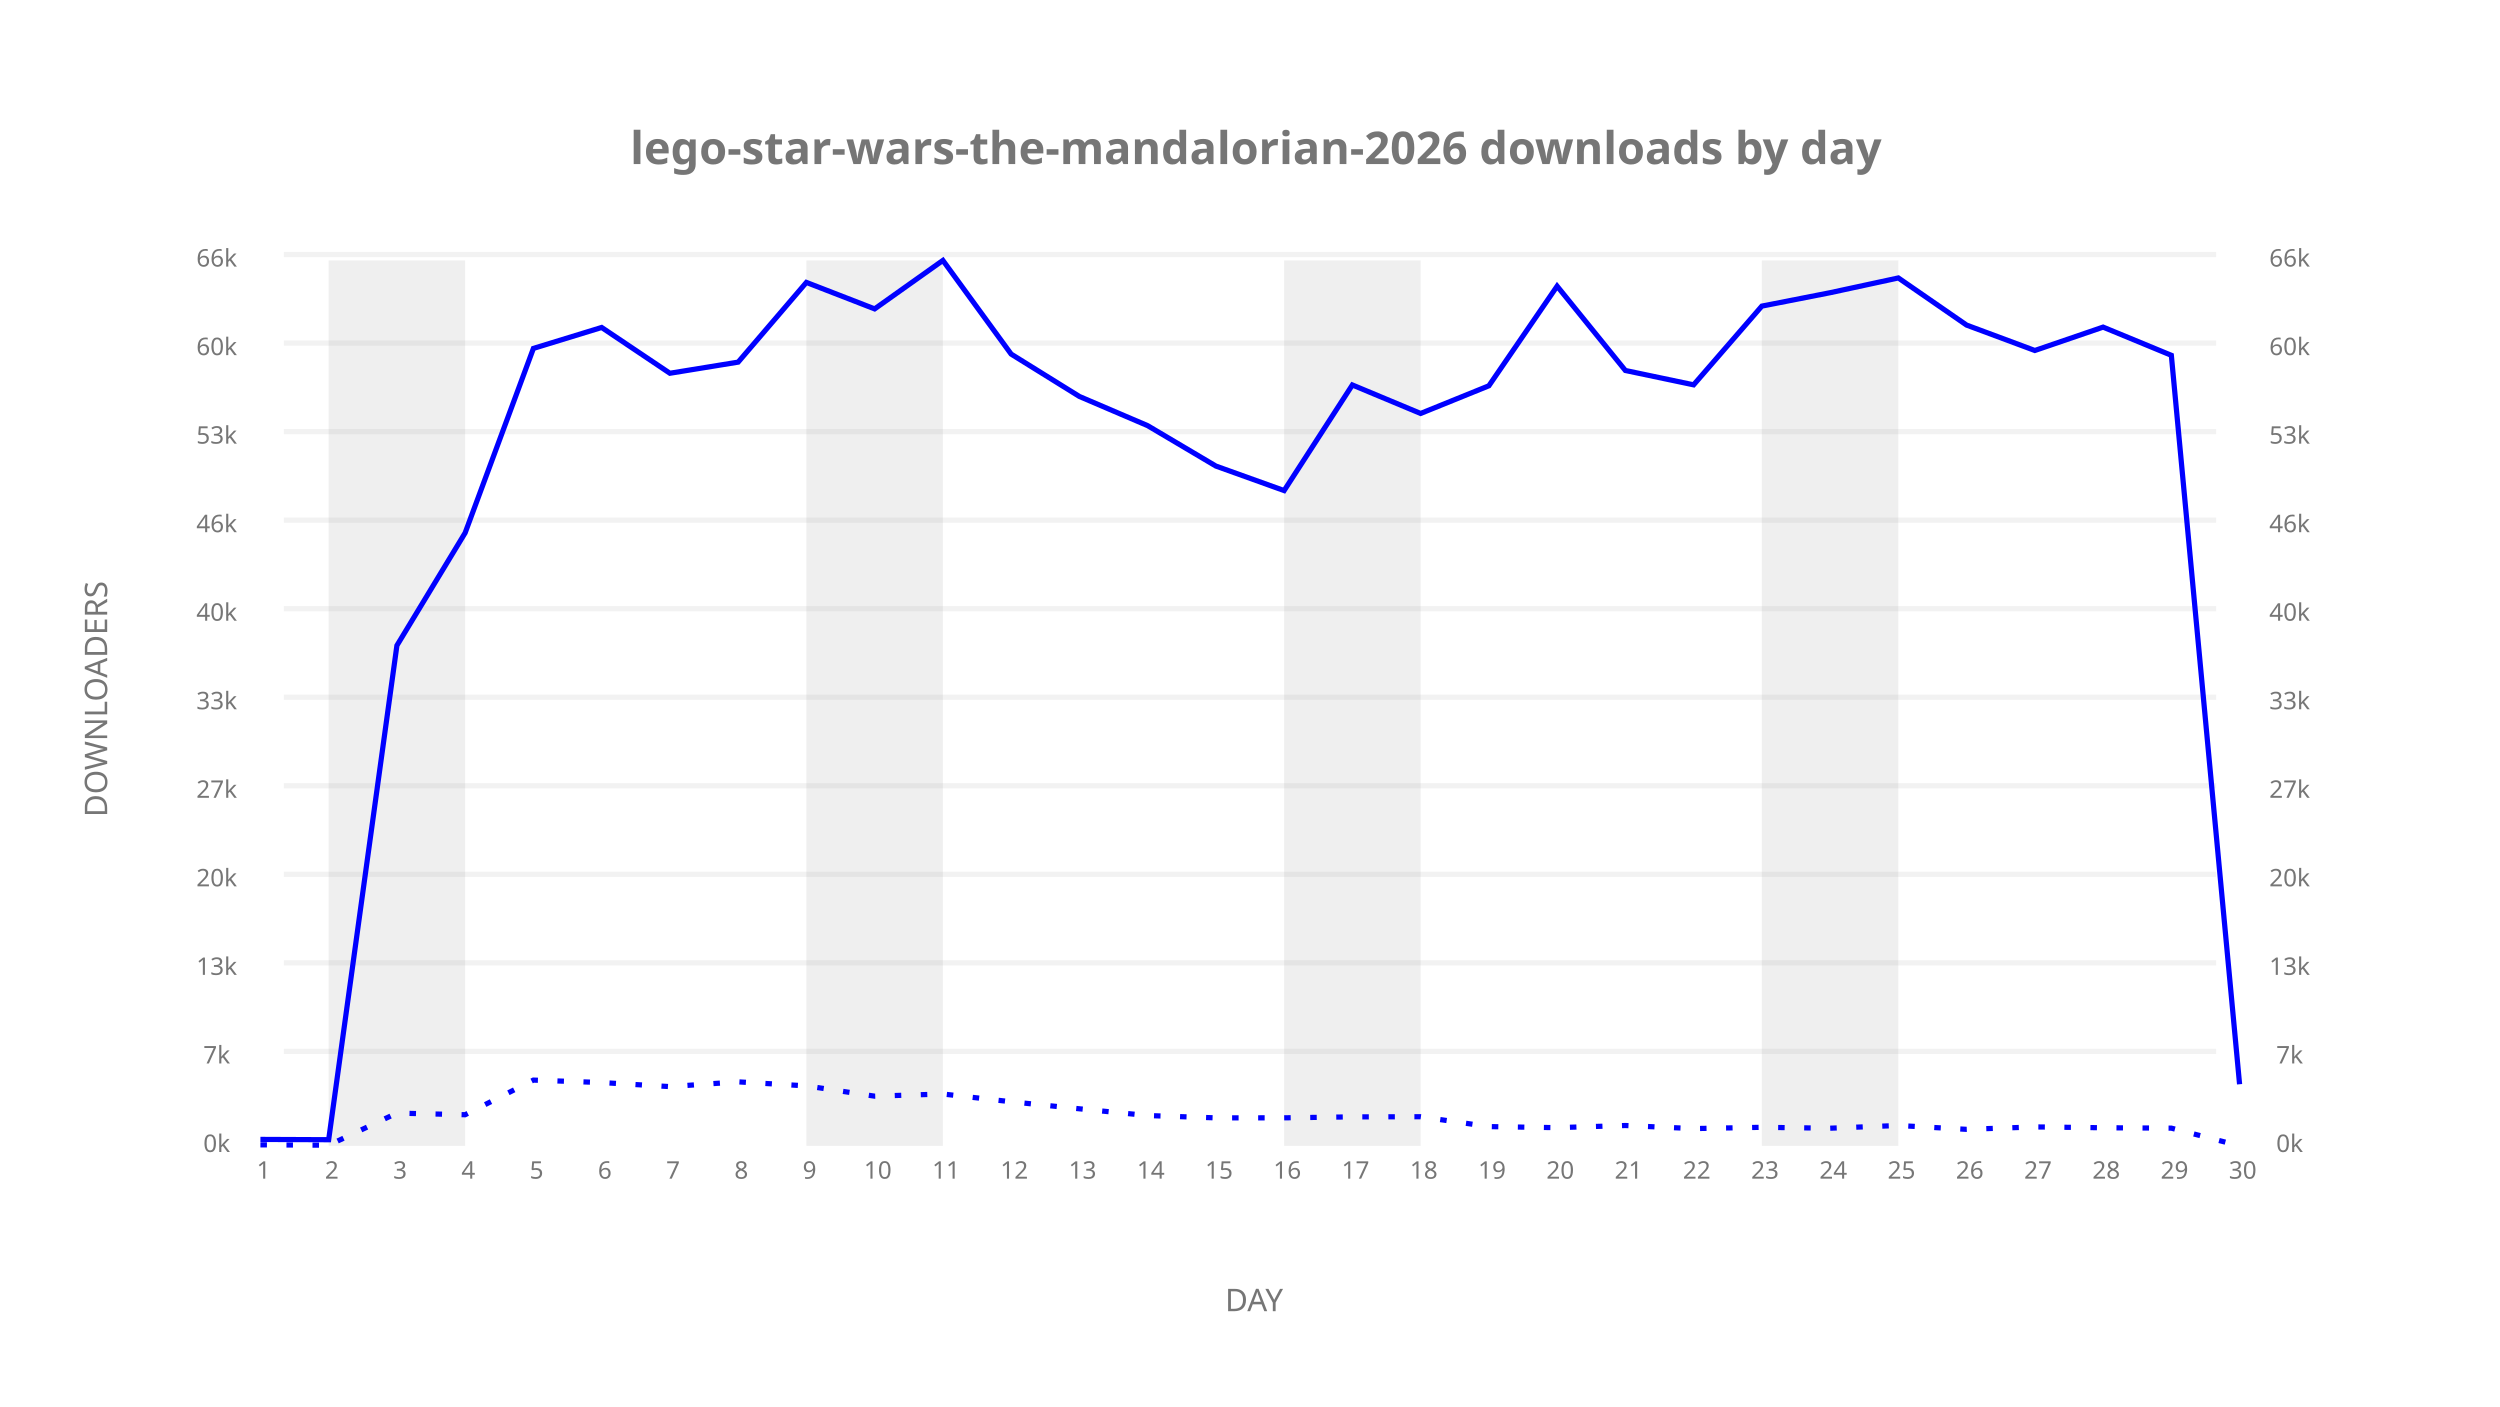
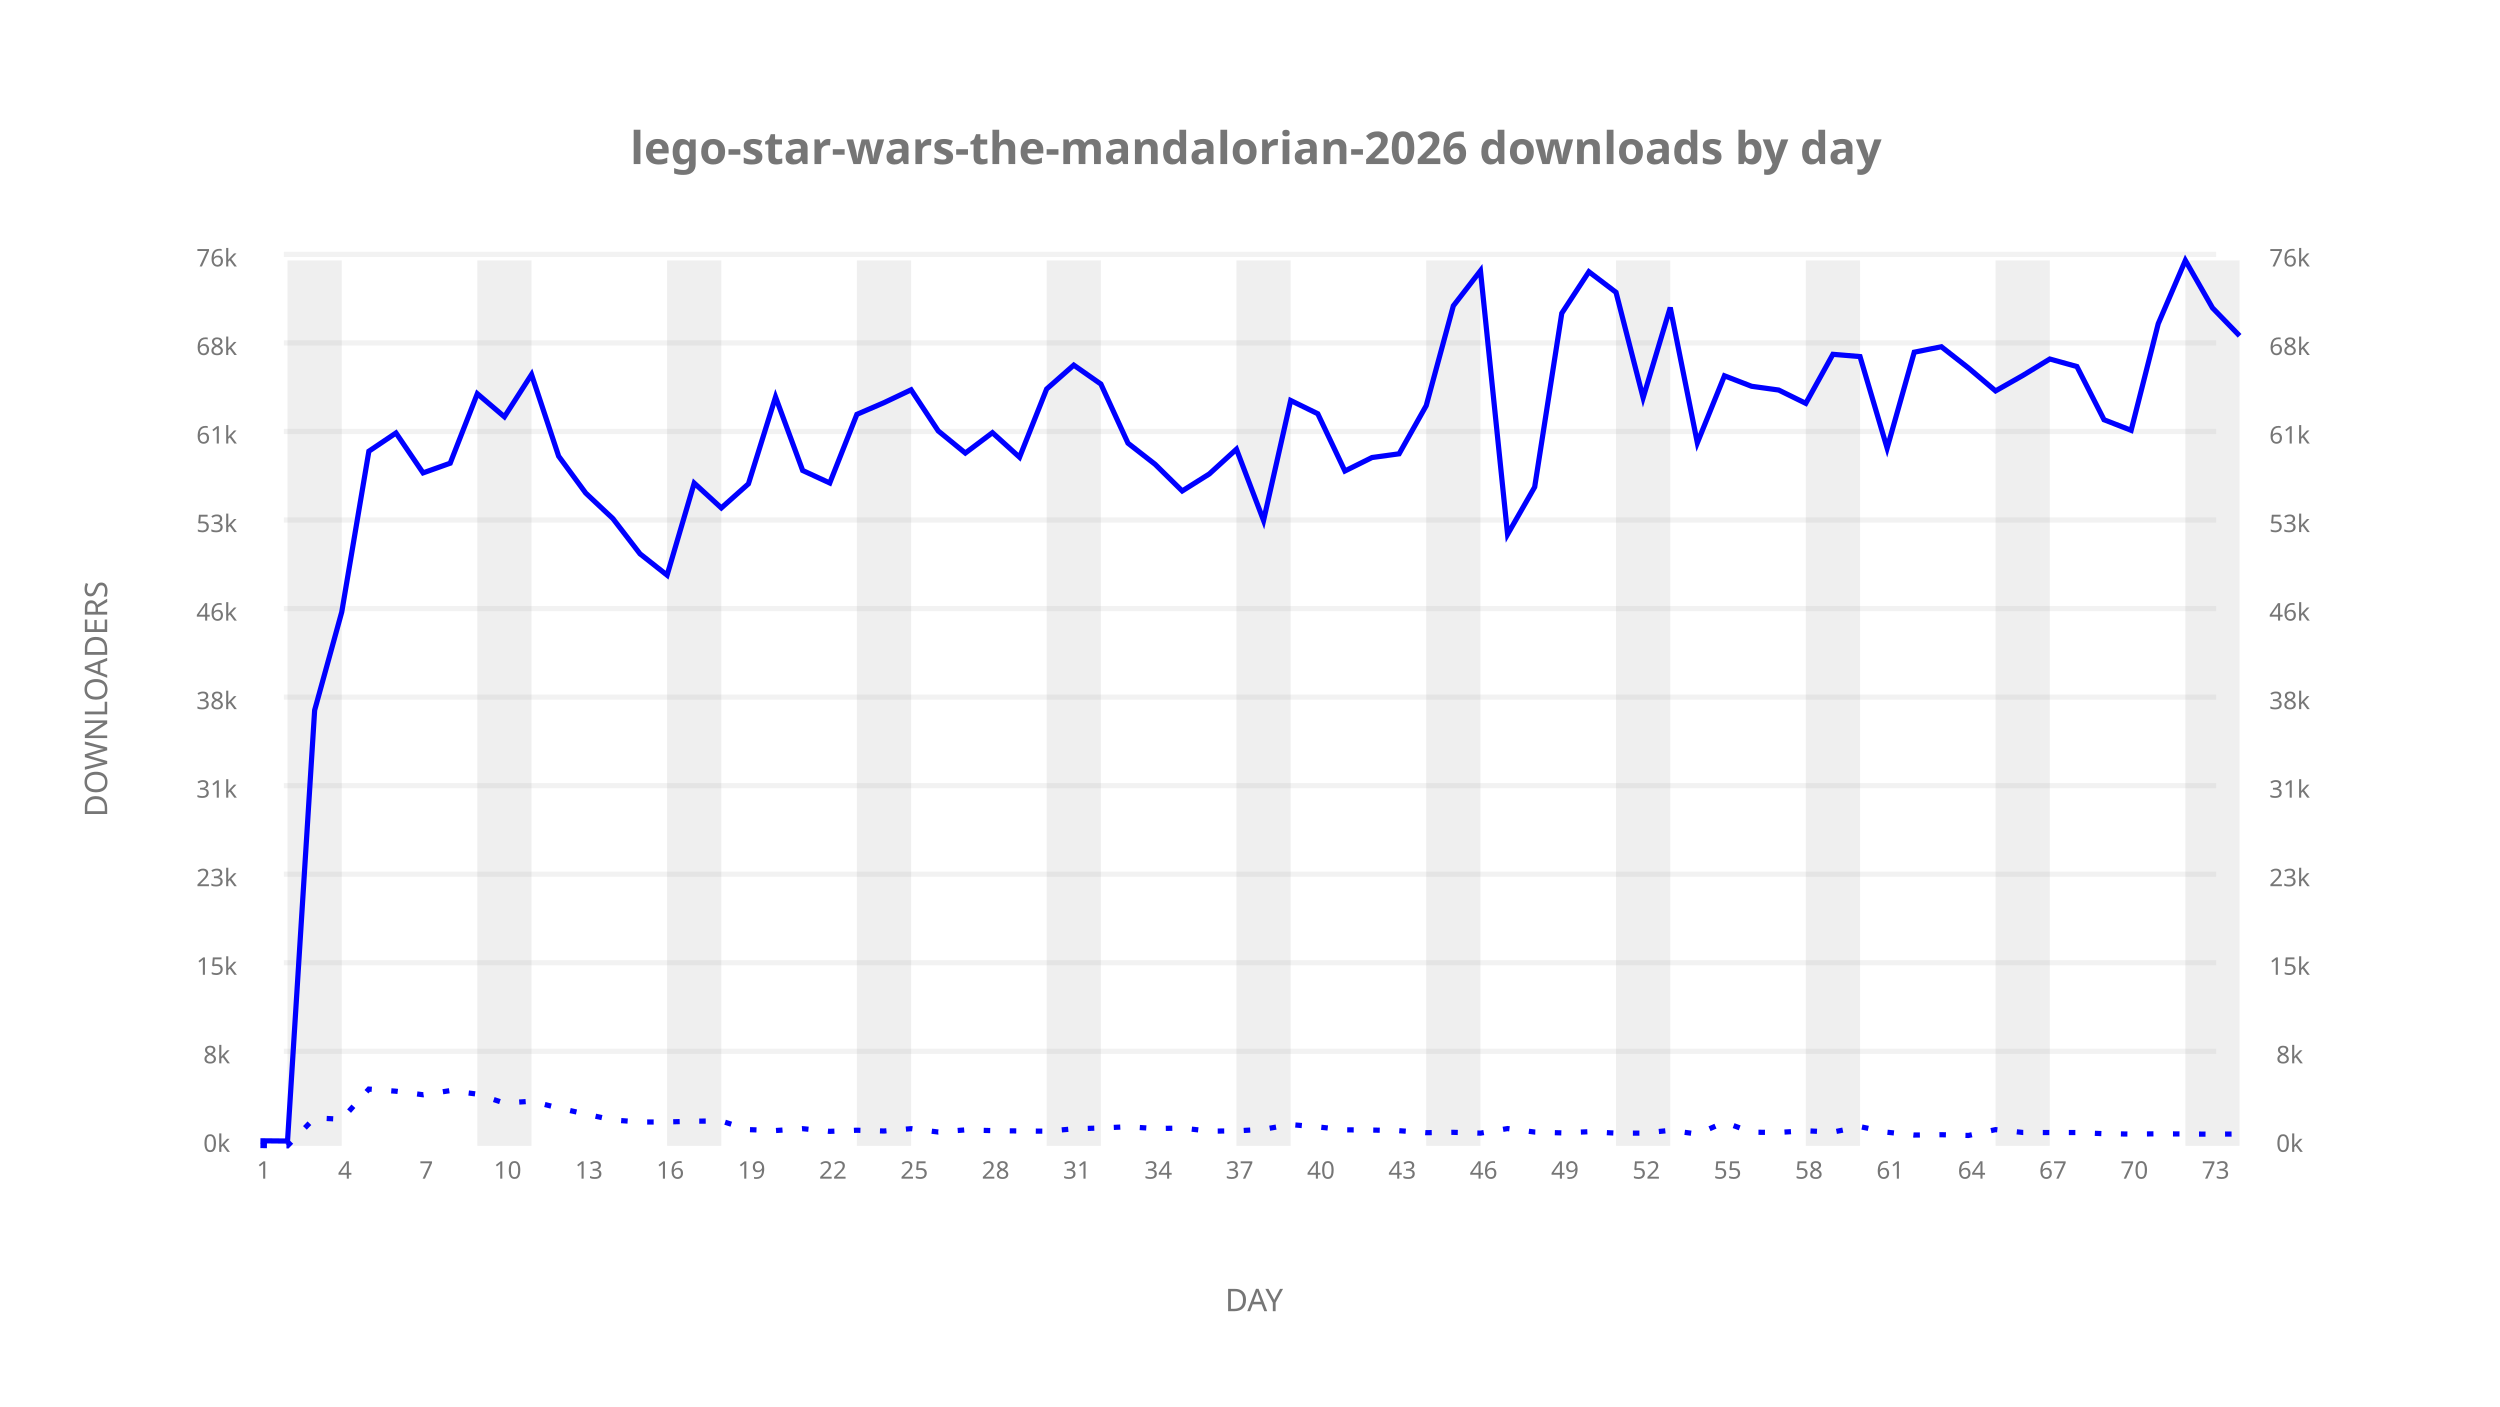
<svg xmlns="http://www.w3.org/2000/svg" xml:space="preserve" id="lego-star-wars-the-mandalorian-2026-downloads-by-day-day" x="0px" y="0px" width="1920px" height="1080px" viewBox="0 0 1920 1080" enable-background="new 0 0 1920 1080" role="img">
  <g id="annotations">
    <text x="960" y="126" font-family="Atkinson Hyperlegible" font-size="26pt" text-anchor="middle" text-align="center" font-weight="600" font-style="normal" style="fill:rgb(118,118,118); fill-opacity:1; stroke:rgb(118,118,118); stroke-opacity:0; stroke-width:0.5"> lego-star-wars-the-mandalorian-2026 downloads by day</text>
    <g id="axes-lines">
      <text x="960" y="1007" font-family="Atkinson Hyperlegible" font-size="18pt" text-anchor="middle" text-align="center" font-weight="500" font-style="normal" style="fill:rgb(118,118,118); fill-opacity:1; stroke:rgb(118,118,118); stroke-opacity:0; stroke-width:0.5"> DAY</text>
      <text x="73" y="540" font-family="Atkinson Hyperlegible" font-size="18pt" text-anchor="middle" text-align="center" dominant-baseline="central" font-weight="500" font-style="normal" style="fill:rgb(118,118,118); fill-opacity:1; stroke:rgb(118,118,118); stroke-opacity:0; stroke-width:0.5" transform="rotate(-90,73,540)"> DOWNLOADERS</text>
    </g>
    <g id="tic-y-label-lines">
-       <line x1="218" y1="807.48" x2="1702" y2="807.48" style="fill:rgb(0,0,255); fill-opacity:0; stroke:rgb(242,242,242); stroke-opacity:1; stroke-width:4" />
-       <line x1="218" y1="739.48" x2="1702" y2="739.48" style="fill:rgb(0,0,255); fill-opacity:0; stroke:rgb(242,242,242); stroke-opacity:1; stroke-width:4" />
-       <line x1="218" y1="671.48" x2="1702" y2="671.48" style="fill:rgb(0,0,255); fill-opacity:0; stroke:rgb(242,242,242); stroke-opacity:1; stroke-width:4" />
-       <line x1="218" y1="603.48" x2="1702" y2="603.48" style="fill:rgb(0,0,255); fill-opacity:0; stroke:rgb(242,242,242); stroke-opacity:1; stroke-width:4" />
-       <line x1="218" y1="535.48" x2="1702" y2="535.48" style="fill:rgb(0,0,255); fill-opacity:0; stroke:rgb(242,242,242); stroke-opacity:1; stroke-width:4" />
-       <line x1="218" y1="467.48" x2="1702" y2="467.48" style="fill:rgb(0,0,255); fill-opacity:0; stroke:rgb(242,242,242); stroke-opacity:1; stroke-width:4" />
-       <line x1="218" y1="399.48" x2="1702" y2="399.48" style="fill:rgb(0,0,255); fill-opacity:0; stroke:rgb(242,242,242); stroke-opacity:1; stroke-width:4" />
-       <line x1="218" y1="331.48" x2="1702" y2="331.48" style="fill:rgb(0,0,255); fill-opacity:0; stroke:rgb(242,242,242); stroke-opacity:1; stroke-width:4" />
-       <line x1="218" y1="263.48" x2="1702" y2="263.48" style="fill:rgb(0,0,255); fill-opacity:0; stroke:rgb(242,242,242); stroke-opacity:1; stroke-width:4" />
-       <line x1="218" y1="195.48" x2="1702" y2="195.48" style="fill:rgb(0,0,255); fill-opacity:0; stroke:rgb(242,242,242); stroke-opacity:1; stroke-width:4" />
+       <line x1="218" y1="807.381" x2="1702" y2="807.381" style="fill:rgb(0,0,255); fill-opacity:0; stroke:rgb(242,242,242); stroke-opacity:1; stroke-width:4" />
+       <line x1="218" y1="739.381" x2="1702" y2="739.381" style="fill:rgb(0,0,255); fill-opacity:0; stroke:rgb(242,242,242); stroke-opacity:1; stroke-width:4" />
+       <line x1="218" y1="671.381" x2="1702" y2="671.381" style="fill:rgb(0,0,255); fill-opacity:0; stroke:rgb(242,242,242); stroke-opacity:1; stroke-width:4" />
+       <line x1="218" y1="603.381" x2="1702" y2="603.381" style="fill:rgb(0,0,255); fill-opacity:0; stroke:rgb(242,242,242); stroke-opacity:1; stroke-width:4" />
+       <line x1="218" y1="535.381" x2="1702" y2="535.381" style="fill:rgb(0,0,255); fill-opacity:0; stroke:rgb(242,242,242); stroke-opacity:1; stroke-width:4" />
+       <line x1="218" y1="467.381" x2="1702" y2="467.381" style="fill:rgb(0,0,255); fill-opacity:0; stroke:rgb(242,242,242); stroke-opacity:1; stroke-width:4" />
+       <line x1="218" y1="399.381" x2="1702" y2="399.381" style="fill:rgb(0,0,255); fill-opacity:0; stroke:rgb(242,242,242); stroke-opacity:1; stroke-width:4" />
+       <line x1="218" y1="331.381" x2="1702" y2="331.381" style="fill:rgb(0,0,255); fill-opacity:0; stroke:rgb(242,242,242); stroke-opacity:1; stroke-width:4" />
+       <line x1="218" y1="263.381" x2="1702" y2="263.381" style="fill:rgb(0,0,255); fill-opacity:0; stroke:rgb(242,242,242); stroke-opacity:1; stroke-width:4" />
+       <line x1="218" y1="195.381" x2="1702" y2="195.381" style="fill:rgb(0,0,255); fill-opacity:0; stroke:rgb(242,242,242); stroke-opacity:1; stroke-width:4" />
    </g>
    <g id="tic-x-labels">
      <text x="200" y="898" font-family="Atkinson Hyperlegible" font-size="14pt" text-anchor="middle" text-align="center" dominant-baseline="central" font-weight="400" font-style="normal" style="fill:rgb(118,118,118); fill-opacity:1; stroke:rgb(118,118,118); stroke-opacity:0; stroke-width:0.5"> 1</text>
-       <text x="252.414" y="898" font-family="Atkinson Hyperlegible" font-size="14pt" text-anchor="middle" text-align="center" dominant-baseline="central" font-weight="400" font-style="normal" style="fill:rgb(118,118,118); fill-opacity:1; stroke:rgb(118,118,118); stroke-opacity:0; stroke-width:0.5"> 2</text>
-       <text x="304.828" y="898" font-family="Atkinson Hyperlegible" font-size="14pt" text-anchor="middle" text-align="center" dominant-baseline="central" font-weight="400" font-style="normal" style="fill:rgb(118,118,118); fill-opacity:1; stroke:rgb(118,118,118); stroke-opacity:0; stroke-width:0.5"> 3</text>
-       <text x="357.241" y="898" font-family="Atkinson Hyperlegible" font-size="14pt" text-anchor="middle" text-align="center" dominant-baseline="central" font-weight="400" font-style="normal" style="fill:rgb(118,118,118); fill-opacity:1; stroke:rgb(118,118,118); stroke-opacity:0; stroke-width:0.5"> 4</text>
-       <text x="409.655" y="898" font-family="Atkinson Hyperlegible" font-size="14pt" text-anchor="middle" text-align="center" dominant-baseline="central" font-weight="400" font-style="normal" style="fill:rgb(118,118,118); fill-opacity:1; stroke:rgb(118,118,118); stroke-opacity:0; stroke-width:0.5"> 5</text>
-       <text x="462.069" y="898" font-family="Atkinson Hyperlegible" font-size="14pt" text-anchor="middle" text-align="center" dominant-baseline="central" font-weight="400" font-style="normal" style="fill:rgb(118,118,118); fill-opacity:1; stroke:rgb(118,118,118); stroke-opacity:0; stroke-width:0.5"> 6</text>
-       <text x="514.483" y="898" font-family="Atkinson Hyperlegible" font-size="14pt" text-anchor="middle" text-align="center" dominant-baseline="central" font-weight="400" font-style="normal" style="fill:rgb(118,118,118); fill-opacity:1; stroke:rgb(118,118,118); stroke-opacity:0; stroke-width:0.5"> 7</text>
-       <text x="566.897" y="898" font-family="Atkinson Hyperlegible" font-size="14pt" text-anchor="middle" text-align="center" dominant-baseline="central" font-weight="400" font-style="normal" style="fill:rgb(118,118,118); fill-opacity:1; stroke:rgb(118,118,118); stroke-opacity:0; stroke-width:0.5"> 8</text>
-       <text x="619.31" y="898" font-family="Atkinson Hyperlegible" font-size="14pt" text-anchor="middle" text-align="center" dominant-baseline="central" font-weight="400" font-style="normal" style="fill:rgb(118,118,118); fill-opacity:1; stroke:rgb(118,118,118); stroke-opacity:0; stroke-width:0.5"> 9</text>
-       <text x="671.724" y="898" font-family="Atkinson Hyperlegible" font-size="14pt" text-anchor="middle" text-align="center" dominant-baseline="central" font-weight="400" font-style="normal" style="fill:rgb(118,118,118); fill-opacity:1; stroke:rgb(118,118,118); stroke-opacity:0; stroke-width:0.5"> 10</text>
-       <text x="724.138" y="898" font-family="Atkinson Hyperlegible" font-size="14pt" text-anchor="middle" text-align="center" dominant-baseline="central" font-weight="400" font-style="normal" style="fill:rgb(118,118,118); fill-opacity:1; stroke:rgb(118,118,118); stroke-opacity:0; stroke-width:0.5"> 11</text>
-       <text x="776.552" y="898" font-family="Atkinson Hyperlegible" font-size="14pt" text-anchor="middle" text-align="center" dominant-baseline="central" font-weight="400" font-style="normal" style="fill:rgb(118,118,118); fill-opacity:1; stroke:rgb(118,118,118); stroke-opacity:0; stroke-width:0.5"> 12</text>
-       <text x="828.966" y="898" font-family="Atkinson Hyperlegible" font-size="14pt" text-anchor="middle" text-align="center" dominant-baseline="central" font-weight="400" font-style="normal" style="fill:rgb(118,118,118); fill-opacity:1; stroke:rgb(118,118,118); stroke-opacity:0; stroke-width:0.5"> 13</text>
-       <text x="881.379" y="898" font-family="Atkinson Hyperlegible" font-size="14pt" text-anchor="middle" text-align="center" dominant-baseline="central" font-weight="400" font-style="normal" style="fill:rgb(118,118,118); fill-opacity:1; stroke:rgb(118,118,118); stroke-opacity:0; stroke-width:0.5"> 14</text>
-       <text x="933.793" y="898" font-family="Atkinson Hyperlegible" font-size="14pt" text-anchor="middle" text-align="center" dominant-baseline="central" font-weight="400" font-style="normal" style="fill:rgb(118,118,118); fill-opacity:1; stroke:rgb(118,118,118); stroke-opacity:0; stroke-width:0.5"> 15</text>
-       <text x="986.207" y="898" font-family="Atkinson Hyperlegible" font-size="14pt" text-anchor="middle" text-align="center" dominant-baseline="central" font-weight="400" font-style="normal" style="fill:rgb(118,118,118); fill-opacity:1; stroke:rgb(118,118,118); stroke-opacity:0; stroke-width:0.5"> 16</text>
-       <text x="1038.621" y="898" font-family="Atkinson Hyperlegible" font-size="14pt" text-anchor="middle" text-align="center" dominant-baseline="central" font-weight="400" font-style="normal" style="fill:rgb(118,118,118); fill-opacity:1; stroke:rgb(118,118,118); stroke-opacity:0; stroke-width:0.5"> 17</text>
-       <text x="1091.034" y="898" font-family="Atkinson Hyperlegible" font-size="14pt" text-anchor="middle" text-align="center" dominant-baseline="central" font-weight="400" font-style="normal" style="fill:rgb(118,118,118); fill-opacity:1; stroke:rgb(118,118,118); stroke-opacity:0; stroke-width:0.5"> 18</text>
-       <text x="1143.448" y="898" font-family="Atkinson Hyperlegible" font-size="14pt" text-anchor="middle" text-align="center" dominant-baseline="central" font-weight="400" font-style="normal" style="fill:rgb(118,118,118); fill-opacity:1; stroke:rgb(118,118,118); stroke-opacity:0; stroke-width:0.5"> 19</text>
-       <text x="1195.862" y="898" font-family="Atkinson Hyperlegible" font-size="14pt" text-anchor="middle" text-align="center" dominant-baseline="central" font-weight="400" font-style="normal" style="fill:rgb(118,118,118); fill-opacity:1; stroke:rgb(118,118,118); stroke-opacity:0; stroke-width:0.5"> 20</text>
-       <text x="1248.276" y="898" font-family="Atkinson Hyperlegible" font-size="14pt" text-anchor="middle" text-align="center" dominant-baseline="central" font-weight="400" font-style="normal" style="fill:rgb(118,118,118); fill-opacity:1; stroke:rgb(118,118,118); stroke-opacity:0; stroke-width:0.5"> 21</text>
-       <text x="1300.69" y="898" font-family="Atkinson Hyperlegible" font-size="14pt" text-anchor="middle" text-align="center" dominant-baseline="central" font-weight="400" font-style="normal" style="fill:rgb(118,118,118); fill-opacity:1; stroke:rgb(118,118,118); stroke-opacity:0; stroke-width:0.5"> 22</text>
-       <text x="1353.103" y="898" font-family="Atkinson Hyperlegible" font-size="14pt" text-anchor="middle" text-align="center" dominant-baseline="central" font-weight="400" font-style="normal" style="fill:rgb(118,118,118); fill-opacity:1; stroke:rgb(118,118,118); stroke-opacity:0; stroke-width:0.5"> 23</text>
-       <text x="1405.517" y="898" font-family="Atkinson Hyperlegible" font-size="14pt" text-anchor="middle" text-align="center" dominant-baseline="central" font-weight="400" font-style="normal" style="fill:rgb(118,118,118); fill-opacity:1; stroke:rgb(118,118,118); stroke-opacity:0; stroke-width:0.5"> 24</text>
-       <text x="1457.931" y="898" font-family="Atkinson Hyperlegible" font-size="14pt" text-anchor="middle" text-align="center" dominant-baseline="central" font-weight="400" font-style="normal" style="fill:rgb(118,118,118); fill-opacity:1; stroke:rgb(118,118,118); stroke-opacity:0; stroke-width:0.5"> 25</text>
-       <text x="1510.345" y="898" font-family="Atkinson Hyperlegible" font-size="14pt" text-anchor="middle" text-align="center" dominant-baseline="central" font-weight="400" font-style="normal" style="fill:rgb(118,118,118); fill-opacity:1; stroke:rgb(118,118,118); stroke-opacity:0; stroke-width:0.5"> 26</text>
-       <text x="1562.759" y="898" font-family="Atkinson Hyperlegible" font-size="14pt" text-anchor="middle" text-align="center" dominant-baseline="central" font-weight="400" font-style="normal" style="fill:rgb(118,118,118); fill-opacity:1; stroke:rgb(118,118,118); stroke-opacity:0; stroke-width:0.5"> 27</text>
-       <text x="1615.172" y="898" font-family="Atkinson Hyperlegible" font-size="14pt" text-anchor="middle" text-align="center" dominant-baseline="central" font-weight="400" font-style="normal" style="fill:rgb(118,118,118); fill-opacity:1; stroke:rgb(118,118,118); stroke-opacity:0; stroke-width:0.5"> 28</text>
-       <text x="1667.586" y="898" font-family="Atkinson Hyperlegible" font-size="14pt" text-anchor="middle" text-align="center" dominant-baseline="central" font-weight="400" font-style="normal" style="fill:rgb(118,118,118); fill-opacity:1; stroke:rgb(118,118,118); stroke-opacity:0; stroke-width:0.5"> 29</text>
-       <text x="1720" y="898" font-family="Atkinson Hyperlegible" font-size="14pt" text-anchor="middle" text-align="center" dominant-baseline="central" font-weight="400" font-style="normal" style="fill:rgb(118,118,118); fill-opacity:1; stroke:rgb(118,118,118); stroke-opacity:0; stroke-width:0.5"> 30</text>
+       <text x="262.466" y="898" font-family="Atkinson Hyperlegible" font-size="14pt" text-anchor="middle" text-align="center" dominant-baseline="central" font-weight="400" font-style="normal" style="fill:rgb(118,118,118); fill-opacity:1; stroke:rgb(118,118,118); stroke-opacity:0; stroke-width:0.5"> 4</text>
+       <text x="324.932" y="898" font-family="Atkinson Hyperlegible" font-size="14pt" text-anchor="middle" text-align="center" dominant-baseline="central" font-weight="400" font-style="normal" style="fill:rgb(118,118,118); fill-opacity:1; stroke:rgb(118,118,118); stroke-opacity:0; stroke-width:0.5"> 7</text>
+       <text x="387.397" y="898" font-family="Atkinson Hyperlegible" font-size="14pt" text-anchor="middle" text-align="center" dominant-baseline="central" font-weight="400" font-style="normal" style="fill:rgb(118,118,118); fill-opacity:1; stroke:rgb(118,118,118); stroke-opacity:0; stroke-width:0.5"> 10</text>
+       <text x="449.863" y="898" font-family="Atkinson Hyperlegible" font-size="14pt" text-anchor="middle" text-align="center" dominant-baseline="central" font-weight="400" font-style="normal" style="fill:rgb(118,118,118); fill-opacity:1; stroke:rgb(118,118,118); stroke-opacity:0; stroke-width:0.5"> 13</text>
+       <text x="512.329" y="898" font-family="Atkinson Hyperlegible" font-size="14pt" text-anchor="middle" text-align="center" dominant-baseline="central" font-weight="400" font-style="normal" style="fill:rgb(118,118,118); fill-opacity:1; stroke:rgb(118,118,118); stroke-opacity:0; stroke-width:0.5"> 16</text>
+       <text x="574.795" y="898" font-family="Atkinson Hyperlegible" font-size="14pt" text-anchor="middle" text-align="center" dominant-baseline="central" font-weight="400" font-style="normal" style="fill:rgb(118,118,118); fill-opacity:1; stroke:rgb(118,118,118); stroke-opacity:0; stroke-width:0.5"> 19</text>
+       <text x="637.26" y="898" font-family="Atkinson Hyperlegible" font-size="14pt" text-anchor="middle" text-align="center" dominant-baseline="central" font-weight="400" font-style="normal" style="fill:rgb(118,118,118); fill-opacity:1; stroke:rgb(118,118,118); stroke-opacity:0; stroke-width:0.5"> 22</text>
+       <text x="699.726" y="898" font-family="Atkinson Hyperlegible" font-size="14pt" text-anchor="middle" text-align="center" dominant-baseline="central" font-weight="400" font-style="normal" style="fill:rgb(118,118,118); fill-opacity:1; stroke:rgb(118,118,118); stroke-opacity:0; stroke-width:0.5"> 25</text>
+       <text x="762.192" y="898" font-family="Atkinson Hyperlegible" font-size="14pt" text-anchor="middle" text-align="center" dominant-baseline="central" font-weight="400" font-style="normal" style="fill:rgb(118,118,118); fill-opacity:1; stroke:rgb(118,118,118); stroke-opacity:0; stroke-width:0.5"> 28</text>
+       <text x="824.658" y="898" font-family="Atkinson Hyperlegible" font-size="14pt" text-anchor="middle" text-align="center" dominant-baseline="central" font-weight="400" font-style="normal" style="fill:rgb(118,118,118); fill-opacity:1; stroke:rgb(118,118,118); stroke-opacity:0; stroke-width:0.5"> 31</text>
+       <text x="887.123" y="898" font-family="Atkinson Hyperlegible" font-size="14pt" text-anchor="middle" text-align="center" dominant-baseline="central" font-weight="400" font-style="normal" style="fill:rgb(118,118,118); fill-opacity:1; stroke:rgb(118,118,118); stroke-opacity:0; stroke-width:0.5"> 34</text>
+       <text x="949.589" y="898" font-family="Atkinson Hyperlegible" font-size="14pt" text-anchor="middle" text-align="center" dominant-baseline="central" font-weight="400" font-style="normal" style="fill:rgb(118,118,118); fill-opacity:1; stroke:rgb(118,118,118); stroke-opacity:0; stroke-width:0.5"> 37</text>
+       <text x="1012.055" y="898" font-family="Atkinson Hyperlegible" font-size="14pt" text-anchor="middle" text-align="center" dominant-baseline="central" font-weight="400" font-style="normal" style="fill:rgb(118,118,118); fill-opacity:1; stroke:rgb(118,118,118); stroke-opacity:0; stroke-width:0.5"> 40</text>
+       <text x="1074.521" y="898" font-family="Atkinson Hyperlegible" font-size="14pt" text-anchor="middle" text-align="center" dominant-baseline="central" font-weight="400" font-style="normal" style="fill:rgb(118,118,118); fill-opacity:1; stroke:rgb(118,118,118); stroke-opacity:0; stroke-width:0.5"> 43</text>
+       <text x="1136.986" y="898" font-family="Atkinson Hyperlegible" font-size="14pt" text-anchor="middle" text-align="center" dominant-baseline="central" font-weight="400" font-style="normal" style="fill:rgb(118,118,118); fill-opacity:1; stroke:rgb(118,118,118); stroke-opacity:0; stroke-width:0.5"> 46</text>
+       <text x="1199.452" y="898" font-family="Atkinson Hyperlegible" font-size="14pt" text-anchor="middle" text-align="center" dominant-baseline="central" font-weight="400" font-style="normal" style="fill:rgb(118,118,118); fill-opacity:1; stroke:rgb(118,118,118); stroke-opacity:0; stroke-width:0.5"> 49</text>
+       <text x="1261.918" y="898" font-family="Atkinson Hyperlegible" font-size="14pt" text-anchor="middle" text-align="center" dominant-baseline="central" font-weight="400" font-style="normal" style="fill:rgb(118,118,118); fill-opacity:1; stroke:rgb(118,118,118); stroke-opacity:0; stroke-width:0.5"> 52</text>
+       <text x="1324.384" y="898" font-family="Atkinson Hyperlegible" font-size="14pt" text-anchor="middle" text-align="center" dominant-baseline="central" font-weight="400" font-style="normal" style="fill:rgb(118,118,118); fill-opacity:1; stroke:rgb(118,118,118); stroke-opacity:0; stroke-width:0.5"> 55</text>
+       <text x="1386.849" y="898" font-family="Atkinson Hyperlegible" font-size="14pt" text-anchor="middle" text-align="center" dominant-baseline="central" font-weight="400" font-style="normal" style="fill:rgb(118,118,118); fill-opacity:1; stroke:rgb(118,118,118); stroke-opacity:0; stroke-width:0.5"> 58</text>
+       <text x="1449.315" y="898" font-family="Atkinson Hyperlegible" font-size="14pt" text-anchor="middle" text-align="center" dominant-baseline="central" font-weight="400" font-style="normal" style="fill:rgb(118,118,118); fill-opacity:1; stroke:rgb(118,118,118); stroke-opacity:0; stroke-width:0.5"> 61</text>
+       <text x="1511.781" y="898" font-family="Atkinson Hyperlegible" font-size="14pt" text-anchor="middle" text-align="center" dominant-baseline="central" font-weight="400" font-style="normal" style="fill:rgb(118,118,118); fill-opacity:1; stroke:rgb(118,118,118); stroke-opacity:0; stroke-width:0.5"> 64</text>
+       <text x="1574.247" y="898" font-family="Atkinson Hyperlegible" font-size="14pt" text-anchor="middle" text-align="center" dominant-baseline="central" font-weight="400" font-style="normal" style="fill:rgb(118,118,118); fill-opacity:1; stroke:rgb(118,118,118); stroke-opacity:0; stroke-width:0.5"> 67</text>
+       <text x="1636.712" y="898" font-family="Atkinson Hyperlegible" font-size="14pt" text-anchor="middle" text-align="center" dominant-baseline="central" font-weight="400" font-style="normal" style="fill:rgb(118,118,118); fill-opacity:1; stroke:rgb(118,118,118); stroke-opacity:0; stroke-width:0.5"> 70</text>
+       <text x="1699.178" y="898" font-family="Atkinson Hyperlegible" font-size="14pt" text-anchor="middle" text-align="center" dominant-baseline="central" font-weight="400" font-style="normal" style="fill:rgb(118,118,118); fill-opacity:1; stroke:rgb(118,118,118); stroke-opacity:0; stroke-width:0.5"> 73</text>
    </g>
    <g id="tic-y-labels">
-       <text x="164" y="877.48" font-family="Atkinson Hyperlegible" font-size="14pt" text-anchor="middle" text-align="center" dominant-baseline="central" font-weight="400" font-style="normal" style="fill:rgb(118,118,118); fill-opacity:1; stroke:rgb(118,118,118); stroke-opacity:0; stroke-width:0.5"> 0k</text>
-       <text x="1756" y="877.48" font-family="Atkinson Hyperlegible" font-size="14pt" text-anchor="middle" text-align="center" dominant-baseline="central" font-weight="400" font-style="normal" style="fill:rgb(118,118,118); fill-opacity:1; stroke:rgb(118,118,118); stroke-opacity:0; stroke-width:0.5"> 0k</text>
-       <text x="164" y="809.48" font-family="Atkinson Hyperlegible" font-size="14pt" text-anchor="middle" text-align="center" dominant-baseline="central" font-weight="400" font-style="normal" style="fill:rgb(118,118,118); fill-opacity:1; stroke:rgb(118,118,118); stroke-opacity:0; stroke-width:0.5"> 7k</text>
-       <text x="1756" y="809.48" font-family="Atkinson Hyperlegible" font-size="14pt" text-anchor="middle" text-align="center" dominant-baseline="central" font-weight="400" font-style="normal" style="fill:rgb(118,118,118); fill-opacity:1; stroke:rgb(118,118,118); stroke-opacity:0; stroke-width:0.5"> 7k</text>
-       <text x="164" y="741.48" font-family="Atkinson Hyperlegible" font-size="14pt" text-anchor="middle" text-align="center" dominant-baseline="central" font-weight="400" font-style="normal" style="fill:rgb(118,118,118); fill-opacity:1; stroke:rgb(118,118,118); stroke-opacity:0; stroke-width:0.5"> 13k</text>
-       <text x="1756" y="741.48" font-family="Atkinson Hyperlegible" font-size="14pt" text-anchor="middle" text-align="center" dominant-baseline="central" font-weight="400" font-style="normal" style="fill:rgb(118,118,118); fill-opacity:1; stroke:rgb(118,118,118); stroke-opacity:0; stroke-width:0.5"> 13k</text>
-       <text x="164" y="673.48" font-family="Atkinson Hyperlegible" font-size="14pt" text-anchor="middle" text-align="center" dominant-baseline="central" font-weight="400" font-style="normal" style="fill:rgb(118,118,118); fill-opacity:1; stroke:rgb(118,118,118); stroke-opacity:0; stroke-width:0.5"> 20k</text>
-       <text x="1756" y="673.48" font-family="Atkinson Hyperlegible" font-size="14pt" text-anchor="middle" text-align="center" dominant-baseline="central" font-weight="400" font-style="normal" style="fill:rgb(118,118,118); fill-opacity:1; stroke:rgb(118,118,118); stroke-opacity:0; stroke-width:0.5"> 20k</text>
-       <text x="164" y="605.48" font-family="Atkinson Hyperlegible" font-size="14pt" text-anchor="middle" text-align="center" dominant-baseline="central" font-weight="400" font-style="normal" style="fill:rgb(118,118,118); fill-opacity:1; stroke:rgb(118,118,118); stroke-opacity:0; stroke-width:0.5"> 27k</text>
-       <text x="1756" y="605.48" font-family="Atkinson Hyperlegible" font-size="14pt" text-anchor="middle" text-align="center" dominant-baseline="central" font-weight="400" font-style="normal" style="fill:rgb(118,118,118); fill-opacity:1; stroke:rgb(118,118,118); stroke-opacity:0; stroke-width:0.5"> 27k</text>
-       <text x="164" y="537.48" font-family="Atkinson Hyperlegible" font-size="14pt" text-anchor="middle" text-align="center" dominant-baseline="central" font-weight="400" font-style="normal" style="fill:rgb(118,118,118); fill-opacity:1; stroke:rgb(118,118,118); stroke-opacity:0; stroke-width:0.5"> 33k</text>
-       <text x="1756" y="537.48" font-family="Atkinson Hyperlegible" font-size="14pt" text-anchor="middle" text-align="center" dominant-baseline="central" font-weight="400" font-style="normal" style="fill:rgb(118,118,118); fill-opacity:1; stroke:rgb(118,118,118); stroke-opacity:0; stroke-width:0.5"> 33k</text>
-       <text x="164" y="469.48" font-family="Atkinson Hyperlegible" font-size="14pt" text-anchor="middle" text-align="center" dominant-baseline="central" font-weight="400" font-style="normal" style="fill:rgb(118,118,118); fill-opacity:1; stroke:rgb(118,118,118); stroke-opacity:0; stroke-width:0.5"> 40k</text>
-       <text x="1756" y="469.48" font-family="Atkinson Hyperlegible" font-size="14pt" text-anchor="middle" text-align="center" dominant-baseline="central" font-weight="400" font-style="normal" style="fill:rgb(118,118,118); fill-opacity:1; stroke:rgb(118,118,118); stroke-opacity:0; stroke-width:0.5"> 40k</text>
-       <text x="164" y="401.48" font-family="Atkinson Hyperlegible" font-size="14pt" text-anchor="middle" text-align="center" dominant-baseline="central" font-weight="400" font-style="normal" style="fill:rgb(118,118,118); fill-opacity:1; stroke:rgb(118,118,118); stroke-opacity:0; stroke-width:0.5"> 46k</text>
-       <text x="1756" y="401.48" font-family="Atkinson Hyperlegible" font-size="14pt" text-anchor="middle" text-align="center" dominant-baseline="central" font-weight="400" font-style="normal" style="fill:rgb(118,118,118); fill-opacity:1; stroke:rgb(118,118,118); stroke-opacity:0; stroke-width:0.5"> 46k</text>
-       <text x="164" y="333.48" font-family="Atkinson Hyperlegible" font-size="14pt" text-anchor="middle" text-align="center" dominant-baseline="central" font-weight="400" font-style="normal" style="fill:rgb(118,118,118); fill-opacity:1; stroke:rgb(118,118,118); stroke-opacity:0; stroke-width:0.5"> 53k</text>
-       <text x="1756" y="333.48" font-family="Atkinson Hyperlegible" font-size="14pt" text-anchor="middle" text-align="center" dominant-baseline="central" font-weight="400" font-style="normal" style="fill:rgb(118,118,118); fill-opacity:1; stroke:rgb(118,118,118); stroke-opacity:0; stroke-width:0.5"> 53k</text>
-       <text x="164" y="265.48" font-family="Atkinson Hyperlegible" font-size="14pt" text-anchor="middle" text-align="center" dominant-baseline="central" font-weight="400" font-style="normal" style="fill:rgb(118,118,118); fill-opacity:1; stroke:rgb(118,118,118); stroke-opacity:0; stroke-width:0.5"> 60k</text>
-       <text x="1756" y="265.48" font-family="Atkinson Hyperlegible" font-size="14pt" text-anchor="middle" text-align="center" dominant-baseline="central" font-weight="400" font-style="normal" style="fill:rgb(118,118,118); fill-opacity:1; stroke:rgb(118,118,118); stroke-opacity:0; stroke-width:0.5"> 60k</text>
-       <text x="164" y="197.48" font-family="Atkinson Hyperlegible" font-size="14pt" text-anchor="middle" text-align="center" dominant-baseline="central" font-weight="400" font-style="normal" style="fill:rgb(118,118,118); fill-opacity:1; stroke:rgb(118,118,118); stroke-opacity:0; stroke-width:0.5"> 66k</text>
-       <text x="1756" y="197.48" font-family="Atkinson Hyperlegible" font-size="14pt" text-anchor="middle" text-align="center" dominant-baseline="central" font-weight="400" font-style="normal" style="fill:rgb(118,118,118); fill-opacity:1; stroke:rgb(118,118,118); stroke-opacity:0; stroke-width:0.5"> 66k</text>
+       <text x="164" y="877.381" font-family="Atkinson Hyperlegible" font-size="14pt" text-anchor="middle" text-align="center" dominant-baseline="central" font-weight="400" font-style="normal" style="fill:rgb(118,118,118); fill-opacity:1; stroke:rgb(118,118,118); stroke-opacity:0; stroke-width:0.5"> 0k</text>
+       <text x="1756" y="877.381" font-family="Atkinson Hyperlegible" font-size="14pt" text-anchor="middle" text-align="center" dominant-baseline="central" font-weight="400" font-style="normal" style="fill:rgb(118,118,118); fill-opacity:1; stroke:rgb(118,118,118); stroke-opacity:0; stroke-width:0.5"> 0k</text>
+       <text x="164" y="809.381" font-family="Atkinson Hyperlegible" font-size="14pt" text-anchor="middle" text-align="center" dominant-baseline="central" font-weight="400" font-style="normal" style="fill:rgb(118,118,118); fill-opacity:1; stroke:rgb(118,118,118); stroke-opacity:0; stroke-width:0.5"> 8k</text>
+       <text x="1756" y="809.381" font-family="Atkinson Hyperlegible" font-size="14pt" text-anchor="middle" text-align="center" dominant-baseline="central" font-weight="400" font-style="normal" style="fill:rgb(118,118,118); fill-opacity:1; stroke:rgb(118,118,118); stroke-opacity:0; stroke-width:0.5"> 8k</text>
+       <text x="164" y="741.381" font-family="Atkinson Hyperlegible" font-size="14pt" text-anchor="middle" text-align="center" dominant-baseline="central" font-weight="400" font-style="normal" style="fill:rgb(118,118,118); fill-opacity:1; stroke:rgb(118,118,118); stroke-opacity:0; stroke-width:0.5"> 15k</text>
+       <text x="1756" y="741.381" font-family="Atkinson Hyperlegible" font-size="14pt" text-anchor="middle" text-align="center" dominant-baseline="central" font-weight="400" font-style="normal" style="fill:rgb(118,118,118); fill-opacity:1; stroke:rgb(118,118,118); stroke-opacity:0; stroke-width:0.5"> 15k</text>
+       <text x="164" y="673.381" font-family="Atkinson Hyperlegible" font-size="14pt" text-anchor="middle" text-align="center" dominant-baseline="central" font-weight="400" font-style="normal" style="fill:rgb(118,118,118); fill-opacity:1; stroke:rgb(118,118,118); stroke-opacity:0; stroke-width:0.5"> 23k</text>
+       <text x="1756" y="673.381" font-family="Atkinson Hyperlegible" font-size="14pt" text-anchor="middle" text-align="center" dominant-baseline="central" font-weight="400" font-style="normal" style="fill:rgb(118,118,118); fill-opacity:1; stroke:rgb(118,118,118); stroke-opacity:0; stroke-width:0.5"> 23k</text>
+       <text x="164" y="605.381" font-family="Atkinson Hyperlegible" font-size="14pt" text-anchor="middle" text-align="center" dominant-baseline="central" font-weight="400" font-style="normal" style="fill:rgb(118,118,118); fill-opacity:1; stroke:rgb(118,118,118); stroke-opacity:0; stroke-width:0.5"> 31k</text>
+       <text x="1756" y="605.381" font-family="Atkinson Hyperlegible" font-size="14pt" text-anchor="middle" text-align="center" dominant-baseline="central" font-weight="400" font-style="normal" style="fill:rgb(118,118,118); fill-opacity:1; stroke:rgb(118,118,118); stroke-opacity:0; stroke-width:0.5"> 31k</text>
+       <text x="164" y="537.381" font-family="Atkinson Hyperlegible" font-size="14pt" text-anchor="middle" text-align="center" dominant-baseline="central" font-weight="400" font-style="normal" style="fill:rgb(118,118,118); fill-opacity:1; stroke:rgb(118,118,118); stroke-opacity:0; stroke-width:0.5"> 38k</text>
+       <text x="1756" y="537.381" font-family="Atkinson Hyperlegible" font-size="14pt" text-anchor="middle" text-align="center" dominant-baseline="central" font-weight="400" font-style="normal" style="fill:rgb(118,118,118); fill-opacity:1; stroke:rgb(118,118,118); stroke-opacity:0; stroke-width:0.5"> 38k</text>
+       <text x="164" y="469.381" font-family="Atkinson Hyperlegible" font-size="14pt" text-anchor="middle" text-align="center" dominant-baseline="central" font-weight="400" font-style="normal" style="fill:rgb(118,118,118); fill-opacity:1; stroke:rgb(118,118,118); stroke-opacity:0; stroke-width:0.5"> 46k</text>
+       <text x="1756" y="469.381" font-family="Atkinson Hyperlegible" font-size="14pt" text-anchor="middle" text-align="center" dominant-baseline="central" font-weight="400" font-style="normal" style="fill:rgb(118,118,118); fill-opacity:1; stroke:rgb(118,118,118); stroke-opacity:0; stroke-width:0.5"> 46k</text>
+       <text x="164" y="401.381" font-family="Atkinson Hyperlegible" font-size="14pt" text-anchor="middle" text-align="center" dominant-baseline="central" font-weight="400" font-style="normal" style="fill:rgb(118,118,118); fill-opacity:1; stroke:rgb(118,118,118); stroke-opacity:0; stroke-width:0.5"> 53k</text>
+       <text x="1756" y="401.381" font-family="Atkinson Hyperlegible" font-size="14pt" text-anchor="middle" text-align="center" dominant-baseline="central" font-weight="400" font-style="normal" style="fill:rgb(118,118,118); fill-opacity:1; stroke:rgb(118,118,118); stroke-opacity:0; stroke-width:0.5"> 53k</text>
+       <text x="164" y="333.381" font-family="Atkinson Hyperlegible" font-size="14pt" text-anchor="middle" text-align="center" dominant-baseline="central" font-weight="400" font-style="normal" style="fill:rgb(118,118,118); fill-opacity:1; stroke:rgb(118,118,118); stroke-opacity:0; stroke-width:0.5"> 61k</text>
+       <text x="1756" y="333.381" font-family="Atkinson Hyperlegible" font-size="14pt" text-anchor="middle" text-align="center" dominant-baseline="central" font-weight="400" font-style="normal" style="fill:rgb(118,118,118); fill-opacity:1; stroke:rgb(118,118,118); stroke-opacity:0; stroke-width:0.5"> 61k</text>
+       <text x="164" y="265.381" font-family="Atkinson Hyperlegible" font-size="14pt" text-anchor="middle" text-align="center" dominant-baseline="central" font-weight="400" font-style="normal" style="fill:rgb(118,118,118); fill-opacity:1; stroke:rgb(118,118,118); stroke-opacity:0; stroke-width:0.5"> 68k</text>
+       <text x="1756" y="265.381" font-family="Atkinson Hyperlegible" font-size="14pt" text-anchor="middle" text-align="center" dominant-baseline="central" font-weight="400" font-style="normal" style="fill:rgb(118,118,118); fill-opacity:1; stroke:rgb(118,118,118); stroke-opacity:0; stroke-width:0.5"> 68k</text>
+       <text x="164" y="197.381" font-family="Atkinson Hyperlegible" font-size="14pt" text-anchor="middle" text-align="center" dominant-baseline="central" font-weight="400" font-style="normal" style="fill:rgb(118,118,118); fill-opacity:1; stroke:rgb(118,118,118); stroke-opacity:0; stroke-width:0.5"> 76k</text>
+       <text x="1756" y="197.381" font-family="Atkinson Hyperlegible" font-size="14pt" text-anchor="middle" text-align="center" dominant-baseline="central" font-weight="400" font-style="normal" style="fill:rgb(118,118,118); fill-opacity:1; stroke:rgb(118,118,118); stroke-opacity:0; stroke-width:0.5"> 76k</text>
    </g>
  </g>
  <g id="weekend-bands-lego-star-wars-the-mandalorian-2026 downloads by day">
-     <rect x="252.414" y="200" width="104.828" height="680" style="fill:rgb(148,148,148); fill-opacity:0.15; stroke:rgb(148,148,148); stroke-opacity:0; stroke-width:0" />
-     <rect x="619.31" y="200" width="104.828" height="680" style="fill:rgb(148,148,148); fill-opacity:0.15; stroke:rgb(148,148,148); stroke-opacity:0; stroke-width:0" />
-     <rect x="986.207" y="200" width="104.828" height="680" style="fill:rgb(148,148,148); fill-opacity:0.15; stroke:rgb(148,148,148); stroke-opacity:0; stroke-width:0" />
-     <rect x="1353.103" y="200" width="104.828" height="680" style="fill:rgb(148,148,148); fill-opacity:0.15; stroke:rgb(148,148,148); stroke-opacity:0; stroke-width:0" />
+     <rect x="220.822" y="200" width="41.644" height="680" style="fill:rgb(148,148,148); fill-opacity:0.15; stroke:rgb(148,148,148); stroke-opacity:0; stroke-width:0" />
+     <rect x="366.575" y="200" width="41.644" height="680" style="fill:rgb(148,148,148); fill-opacity:0.15; stroke:rgb(148,148,148); stroke-opacity:0; stroke-width:0" />
+     <rect x="512.329" y="200" width="41.644" height="680" style="fill:rgb(148,148,148); fill-opacity:0.15; stroke:rgb(148,148,148); stroke-opacity:0; stroke-width:0" />
+     <rect x="658.082" y="200" width="41.644" height="680" style="fill:rgb(148,148,148); fill-opacity:0.15; stroke:rgb(148,148,148); stroke-opacity:0; stroke-width:0" />
+     <rect x="803.836" y="200" width="41.644" height="680" style="fill:rgb(148,148,148); fill-opacity:0.15; stroke:rgb(148,148,148); stroke-opacity:0; stroke-width:0" />
+     <rect x="949.589" y="200" width="41.644" height="680" style="fill:rgb(148,148,148); fill-opacity:0.15; stroke:rgb(148,148,148); stroke-opacity:0; stroke-width:0" />
+     <rect x="1095.342" y="200" width="41.644" height="680" style="fill:rgb(148,148,148); fill-opacity:0.15; stroke:rgb(148,148,148); stroke-opacity:0; stroke-width:0" />
+     <rect x="1241.096" y="200" width="41.644" height="680" style="fill:rgb(148,148,148); fill-opacity:0.15; stroke:rgb(148,148,148); stroke-opacity:0; stroke-width:0" />
+     <rect x="1386.849" y="200" width="41.644" height="680" style="fill:rgb(148,148,148); fill-opacity:0.15; stroke:rgb(148,148,148); stroke-opacity:0; stroke-width:0" />
+     <rect x="1532.603" y="200" width="41.644" height="680" style="fill:rgb(148,148,148); fill-opacity:0.15; stroke:rgb(148,148,148); stroke-opacity:0; stroke-width:0" />
+     <rect x="1678.356" y="200" width="41.644" height="680" style="fill:rgb(148,148,148); fill-opacity:0.15; stroke:rgb(148,148,148); stroke-opacity:0; stroke-width:0" />
  </g>
  <g id="polyline-lego-star-wars-the-mandalorian-2026 downloads by day">
-     <polyline points="200,875.074 252.414,875.302 304.828,495.737 357.241,409.205 409.655,267.574 462.069,251.496 514.483,286.656 566.897,278.116 619.31,216.893 671.724,237.225 724.138,200 776.552,271.931 828.966,304.479 881.379,326.897 933.793,357.937 986.207,376.761 1038.62,295.66 1091.03,317.531 1143.45,296.29 1195.86,219.774 1248.28,284.529 1300.69,295.547 1353.1,235.088 1405.52,224.793 1457.93,213.465 1510.34,249.668 1562.76,269.174 1615.17,251.227 1667.59,272.871 1720,832.707 " style="fill:rgb(0,0,255); fill-opacity:0; stroke:rgb(0,0,255); stroke-opacity:1; stroke-width:4" />
+     <polyline points="200,876.129 220.822,876.327 241.644,545.446 262.466,470.012 283.288,346.546 304.11,332.531 324.932,363.181 345.753,355.737 366.575,302.366 387.397,320.091 408.219,287.64 429.041,350.345 449.863,378.718 470.685,398.261 491.507,425.319 512.329,441.729 533.151,371.031 553.973,390.096 574.795,371.58 595.616,304.878 616.438,361.327 637.26,370.932 658.082,318.227 678.904,309.253 699.726,299.378 720.548,330.937 741.37,347.942 762.192,332.297 783.014,351.164 803.836,298.748 824.658,280.411 845.479,294.958 866.301,340.371 887.123,356.583 907.945,377.062 928.767,363.973 949.589,344.98 970.411,399.719 991.233,307.569 1012.05,317.759 1032.88,361.723 1053.7,351.38 1074.52,348.518 1095.34,311.53 1116.16,234.89 1136.99,207.912 1157.81,410.413 1178.63,374.046 1199.45,240.57 1220.27,208.714 1241.1,224.511 1261.92,305.481 1282.74,236.186 1303.56,340.092 1324.38,288.612 1345.21,296.659 1366.03,299.549 1386.85,309.775 1407.67,272.103 1428.49,273.849 1449.32,344.17 1470.14,270.492 1490.96,266.297 1511.78,282.599 1532.6,300.224 1553.42,288.405 1574.25,275.722 1595.07,281.501 1615.89,322.368 1636.71,330.478 1657.53,248.591 1678.36,200 1699.18,236.439 1720,257.907 " style="fill:rgb(0,0,255); fill-opacity:0; stroke:rgb(0,0,255); stroke-opacity:1; stroke-width:4" />
  </g>
  <g id="polyline-lego-star-wars-the-mandalorian-2026 downloads by day uploaders">
-     <polyline points="200,879.246 252.414,879.515 304.828,854.866 357.241,856.106 409.655,829.516 462.069,831.395 514.483,834.514 566.897,830.869 619.31,833.956 671.724,841.856 724.138,840.193 776.552,846.151 828.966,851.552 881.379,856.735 933.793,858.512 986.207,858.491 1038.62,857.758 1091.03,857.665 1143.45,865.234 1195.86,866.039 1248.28,864.397 1300.69,866.752 1353.1,865.771 1405.52,866.463 1457.93,864.377 1510.34,867.34 1562.76,865.471 1615.17,866.111 1667.59,866.411 1720,880 " stroke-dasharray="5 15" style="fill:rgb(0,0,255); fill-opacity:0; stroke:rgb(0,0,255); stroke-opacity:1; stroke-width:4" />
+     <polyline points="200,879.766 220.822,880 241.644,858.513 262.466,859.593 283.288,836.414 304.11,838.052 324.932,840.771 345.753,837.593 366.575,840.285 387.397,847.171 408.219,845.722 429.041,850.916 449.863,855.624 470.685,860.142 491.507,861.691 512.329,861.673 533.151,861.034 553.973,860.953 574.795,867.551 595.616,868.253 616.438,866.822 637.26,868.874 658.082,868.019 678.904,868.622 699.726,866.804 720.548,869.387 741.37,867.758 762.192,868.316 783.014,868.577 803.836,868.757 824.658,866.948 845.479,866.291 866.301,865.345 887.123,866.705 907.945,866.363 928.767,868.712 949.589,868.523 970.411,867.281 991.233,863.68 1012.05,865.462 1032.88,867.713 1053.7,867.875 1074.52,868.379 1095.34,869.9 1116.16,869.63 1136.99,870.242 1157.81,866.741 1178.63,869.414 1199.45,870.062 1220.27,869.162 1241.1,870.242 1261.92,870.233 1282.74,868.1 1303.56,870.962 1324.38,861.889 1345.21,869.558 1366.03,869.702 1386.85,868.415 1407.67,869.45 1428.49,865.273 1449.32,869.558 1470.14,871.71 1490.96,871.457 1511.78,872.034 1532.6,867.551 1553.42,869.72 1574.25,869.792 1595.07,869.765 1615.89,870.692 1636.71,870.962 1657.53,870.764 1678.36,870.89 1699.18,871.07 1720,870.89 " stroke-dasharray="5 15" style="fill:rgb(0,0,255); fill-opacity:0; stroke:rgb(0,0,255); stroke-opacity:1; stroke-width:4" />
  </g>
</svg>
